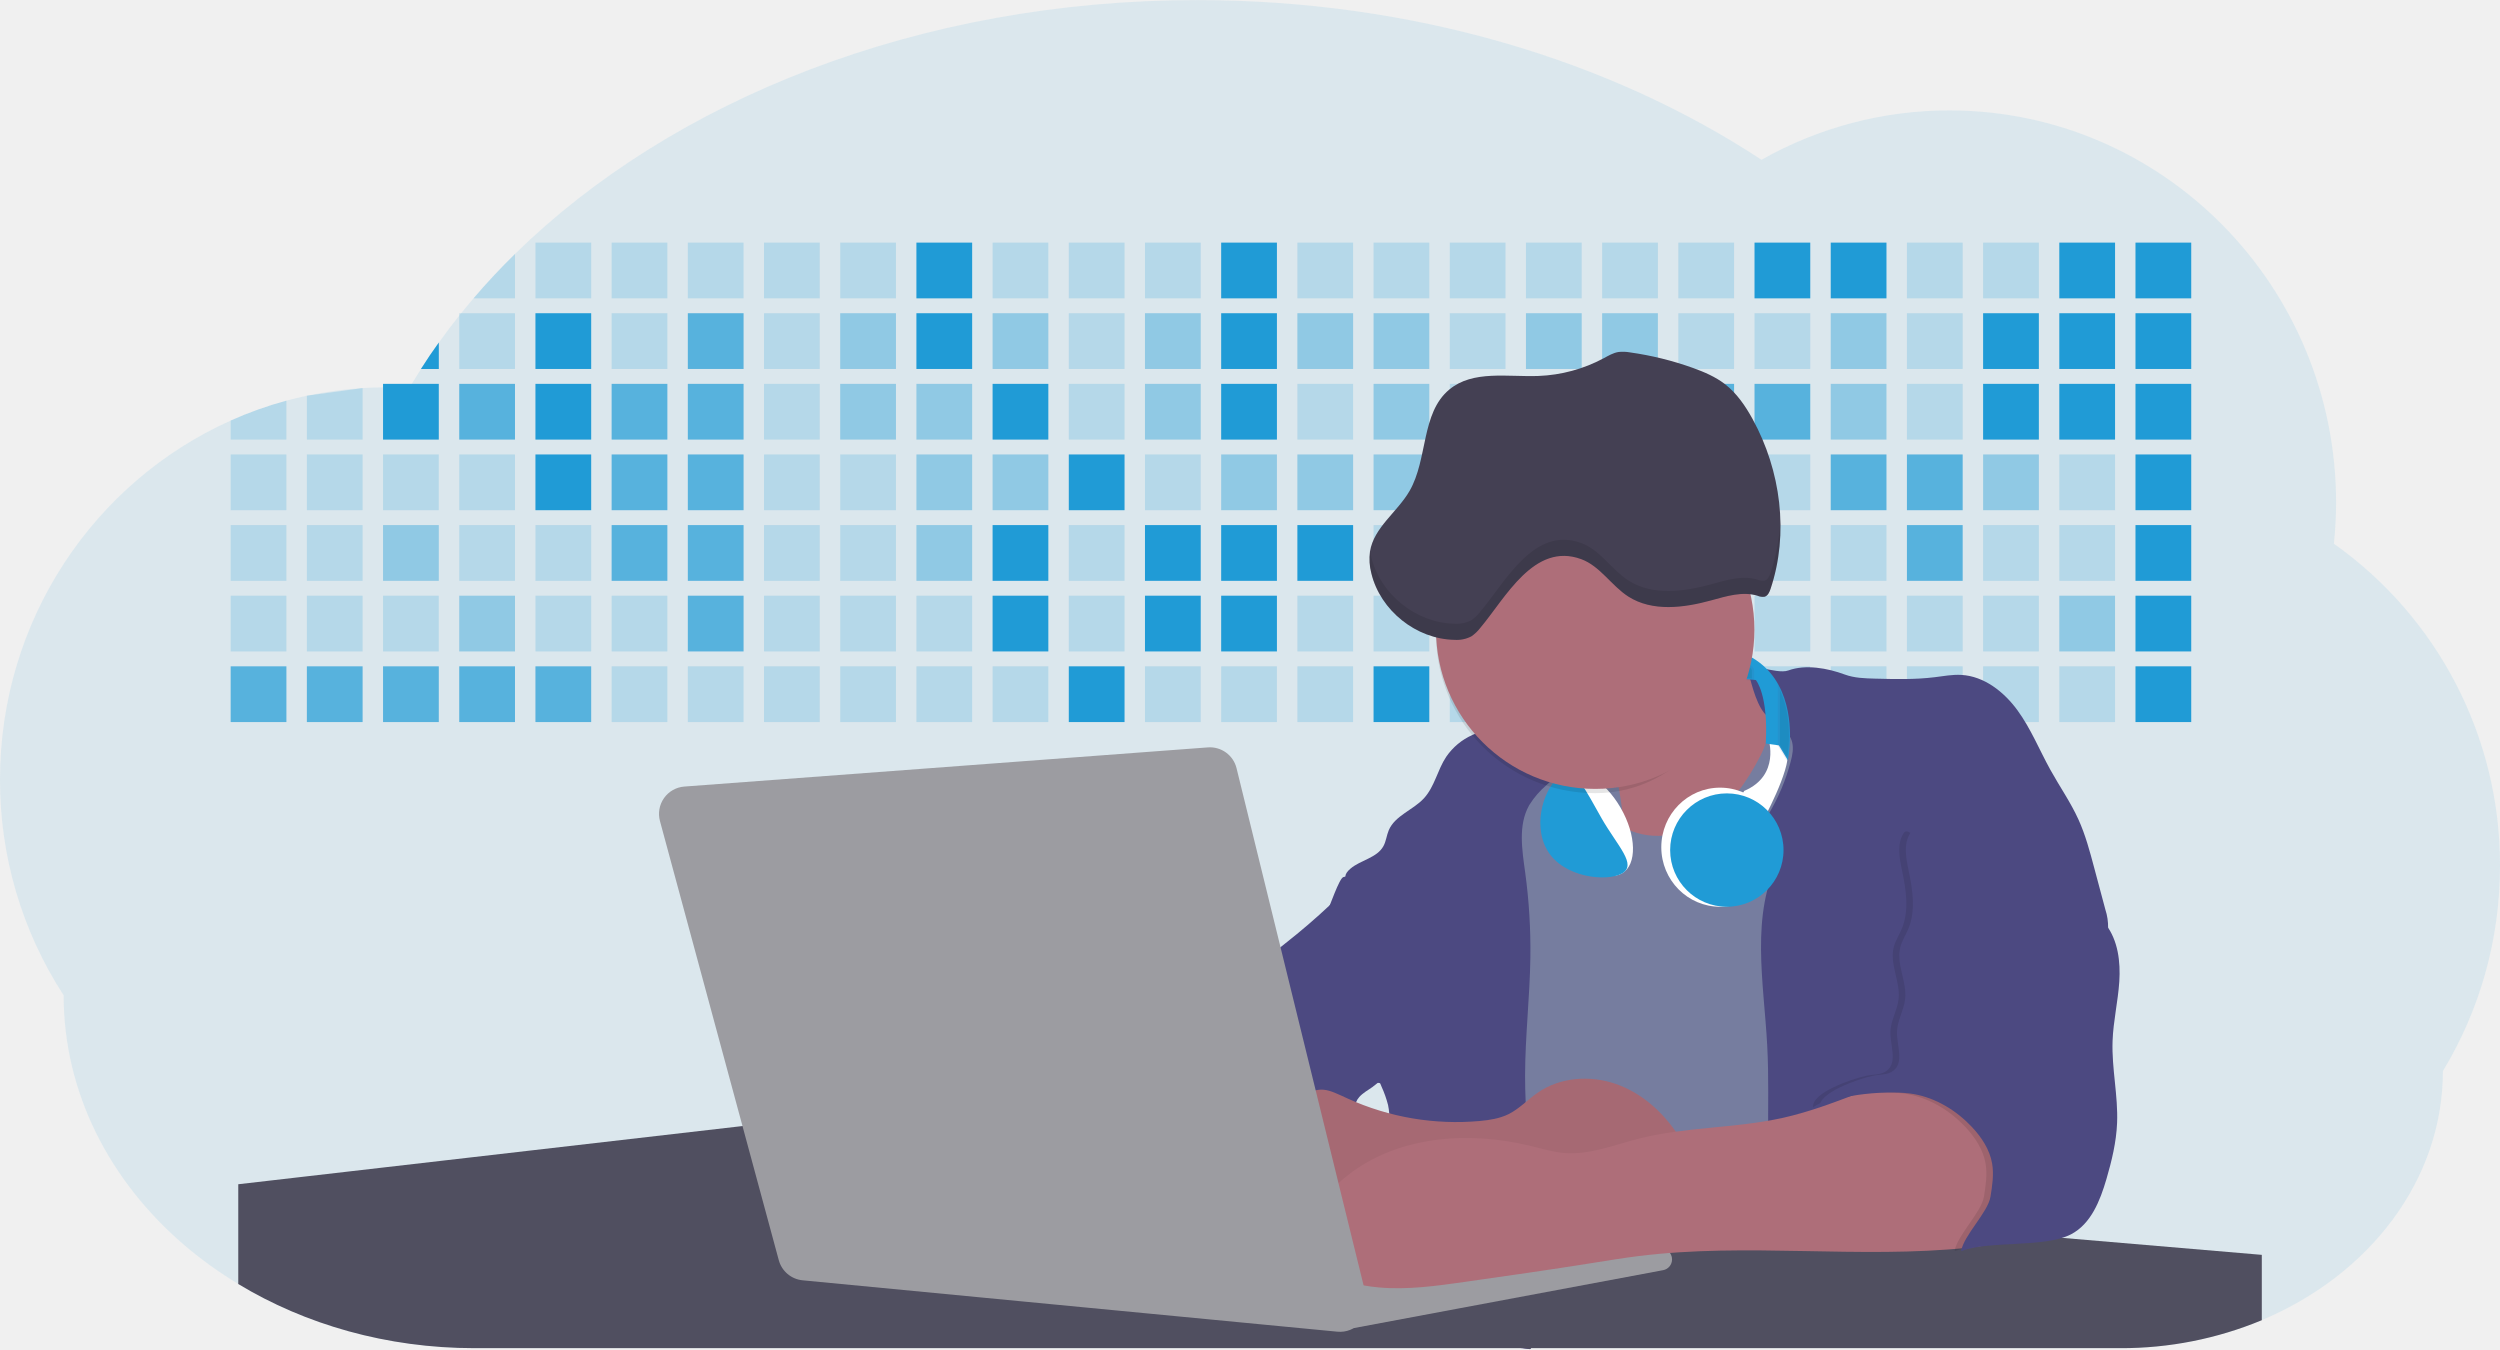
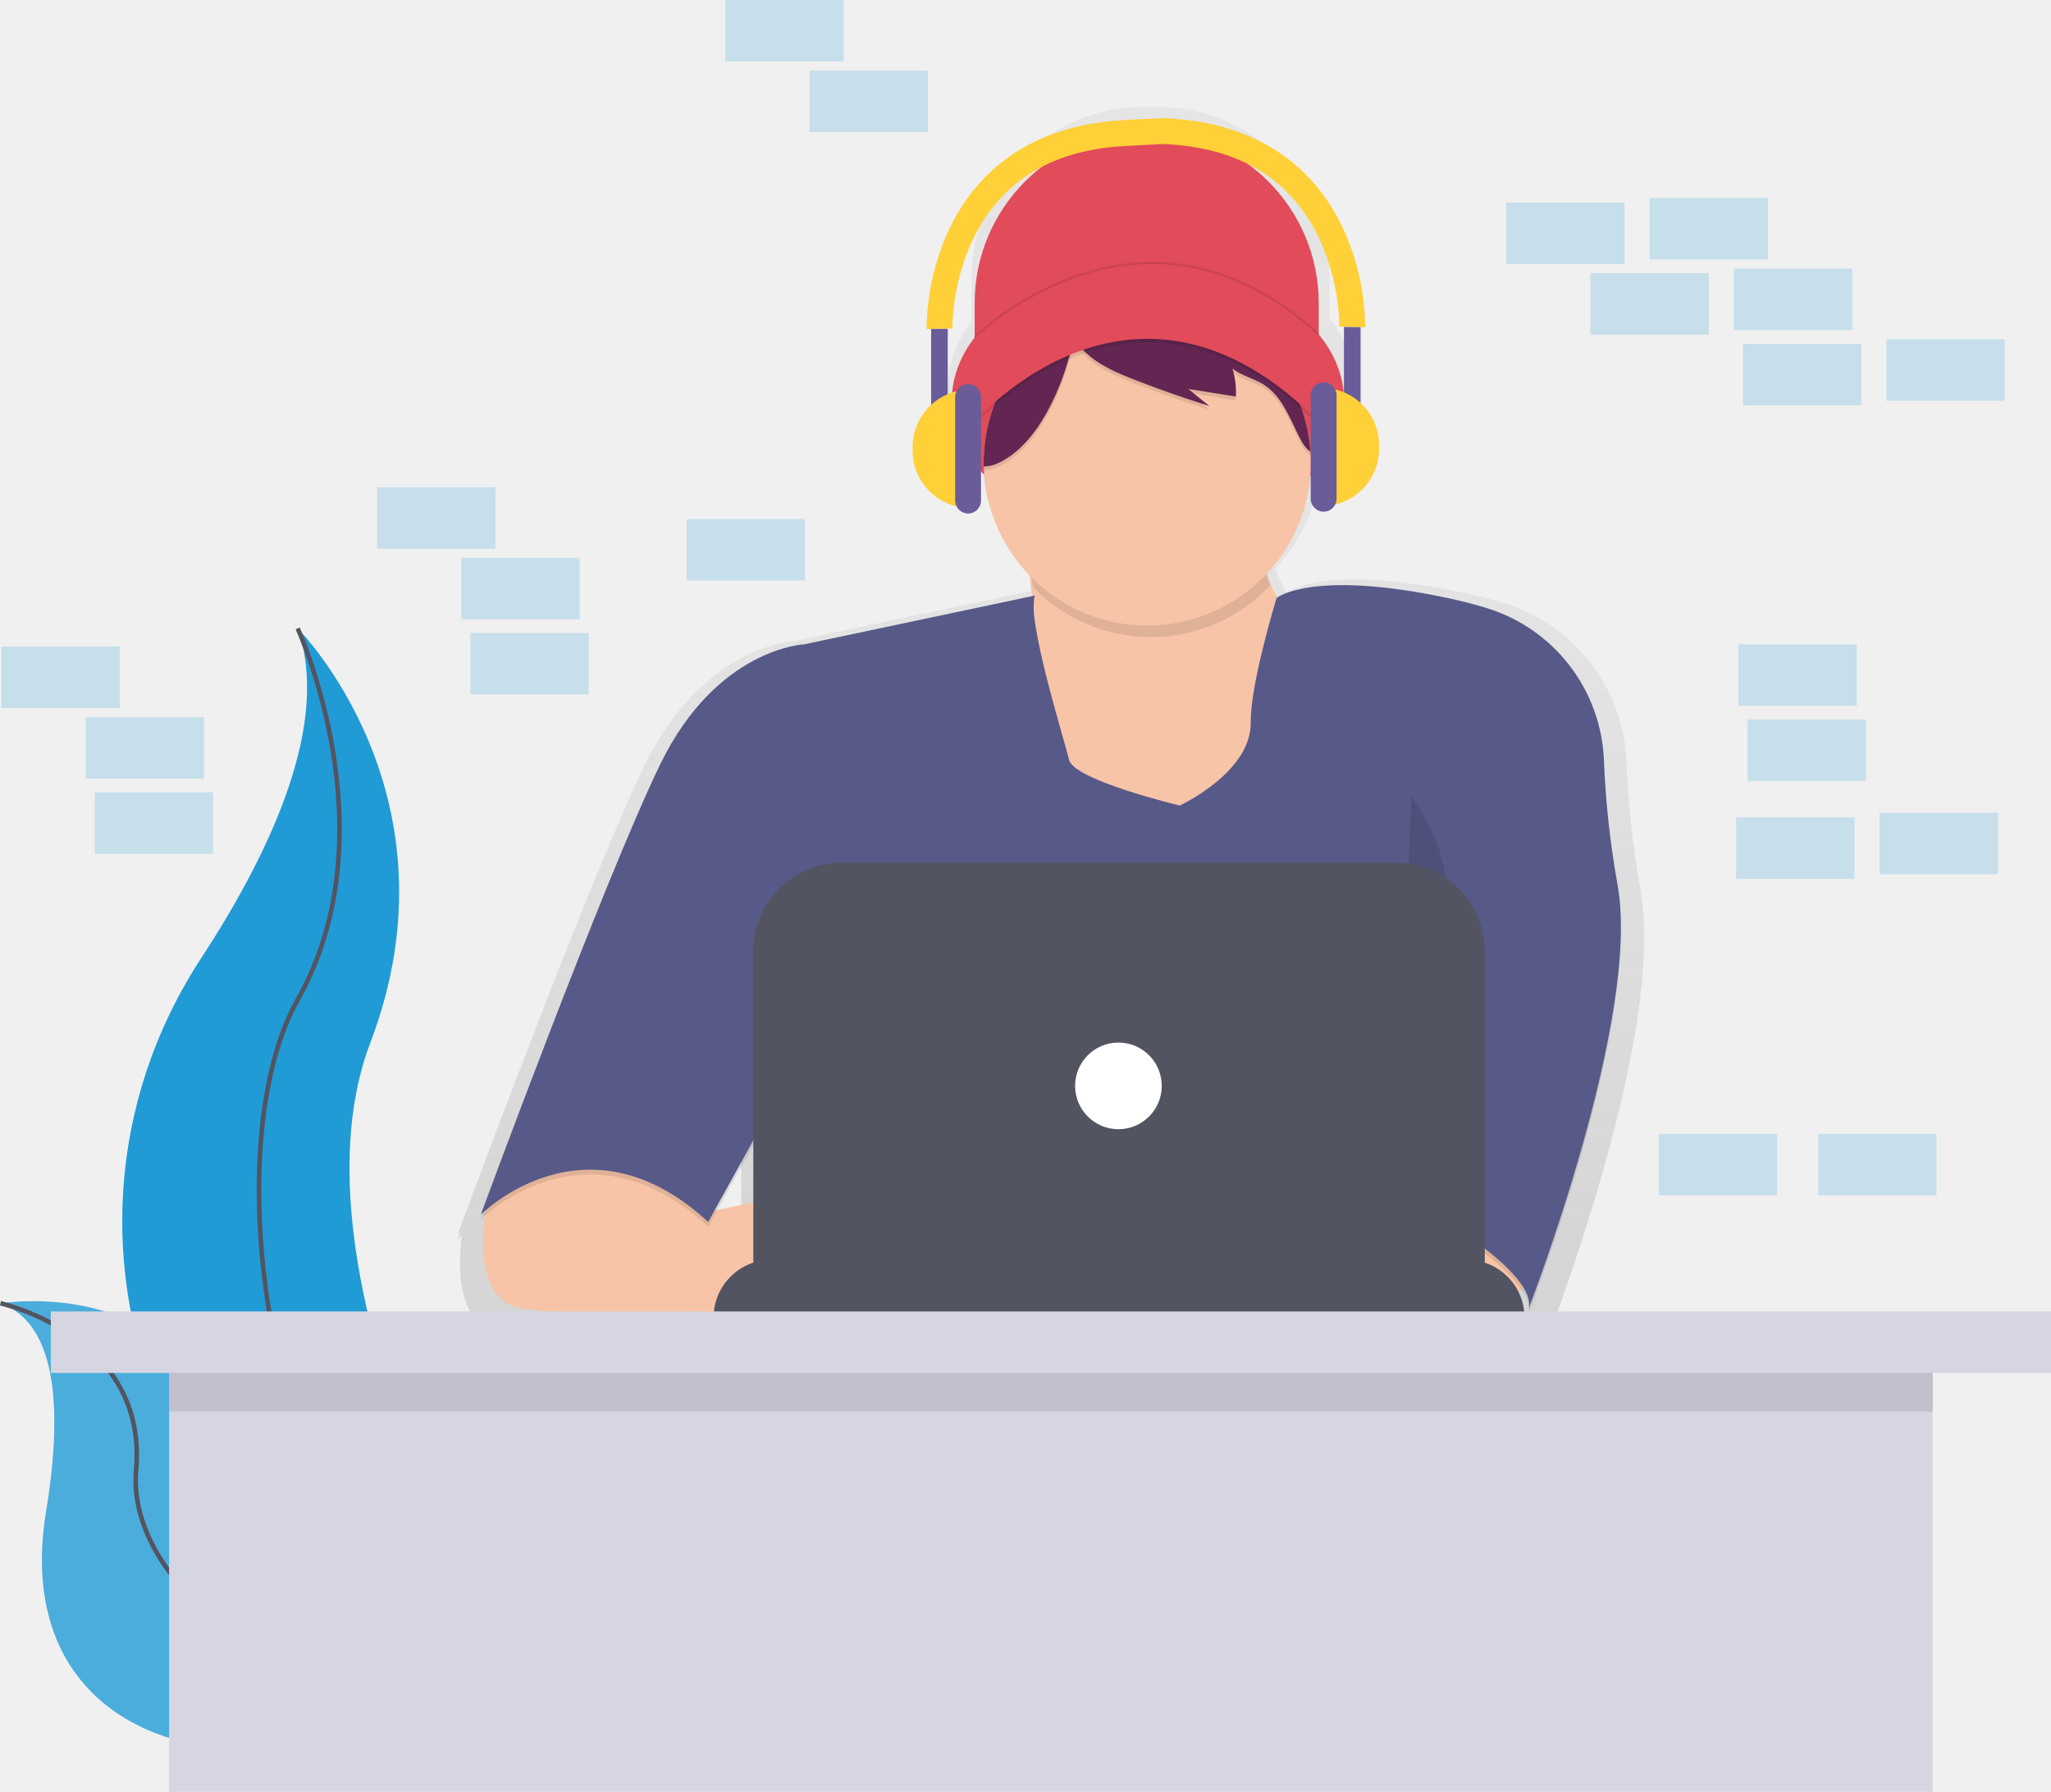
- <svg xmlns="http://www.w3.org/2000/svg" id="aa7bae02-e79e-4d6b-a496-aba15f39787c" data-name="Layer 1" width="1144" height="617.32" viewBox="0 0 1144 617.32">
-   <path d="M1172,537.57a181.92,181.92,0,0,1-6.85,49.6,180.06,180.06,0,0,1-19.27,44.28c0,50.1-33.82,93.4-82.91,114a167.3,167.3,0,0,1-64.73,12.8H245.17c-40.25,0-77.55-10.86-108.14-29.36A185.76,185.76,0,0,1,112.2,711c-34-29.22-55.08-69.6-55.08-114.2A180.5,180.5,0,0,1,28,498.08c0-73.36,43.39-136.44,105.55-164.29a174.52,174.52,0,0,1,25.51-9.12q4.63-1.26,9.36-2.26a175.39,175.39,0,0,1,25.51-3.5q4.65-.29,9.35-.33H205c3.46,0,6.89.12,10.3.32l1.12-1.9q2.06-3.44,4.22-6.81,3.9-6.14,8.18-12.1,4.48-6.29,9.35-12.38l.83-1q2.76-3.44,5.64-6.8,9-10.49,19-20.35c72.11-70.68,185.08-116.18,312.08-116.18,98.82,0,189.15,27.55,258.34,73.07A174.18,174.18,0,0,1,920,191.86c97.74,0,177,80.37,177,179.51a184.9,184.9,0,0,1-1,18.78A180,180,0,0,1,1172,537.57Z" transform="translate(-28 -141.34)" fill="#209bd6" opacity="0.1" />
-   <path d="M263.66,257.52v20.35h-19Q253.59,267.39,263.66,257.52Z" transform="translate(-28 -141.34)" fill="#209bd6" opacity="0.2" />
-   <rect x="245.02" y="111.02" width="25.51" height="25.51" fill="#209bd6" opacity="0.2" />
-   <rect x="279.88" y="111.02" width="25.51" height="25.51" fill="#209bd6" opacity="0.2" />
-   <rect x="314.75" y="111.02" width="25.51" height="25.51" fill="#209bd6" opacity="0.2" />
-   <rect x="349.61" y="111.02" width="25.51" height="25.51" fill="#209bd6" opacity="0.2" />
-   <rect x="384.48" y="111.02" width="25.51" height="25.51" fill="#209bd6" opacity="0.2" />
-   <rect x="419.35" y="111.02" width="25.51" height="25.51" fill="#209bd6" />
-   <rect x="454.21" y="111.02" width="25.51" height="25.51" fill="#209bd6" opacity="0.2" />
-   <rect x="489.08" y="111.02" width="25.51" height="25.51" fill="#209bd6" opacity="0.2" />
-   <rect x="523.94" y="111.02" width="25.51" height="25.51" fill="#209bd6" opacity="0.2" />
-   <rect x="558.81" y="111.02" width="25.51" height="25.51" fill="#209bd6" />
-   <rect x="593.68" y="111.02" width="25.51" height="25.51" fill="#209bd6" opacity="0.2" />
-   <rect x="628.54" y="111.02" width="25.51" height="25.51" fill="#209bd6" opacity="0.2" />
-   <rect x="663.41" y="111.02" width="25.51" height="25.51" fill="#209bd6" opacity="0.2" />
-   <rect x="698.28" y="111.02" width="25.51" height="25.51" fill="#209bd6" opacity="0.2" />
-   <rect x="733.14" y="111.02" width="25.51" height="25.51" fill="#209bd6" opacity="0.2" />
-   <rect x="768.01" y="111.02" width="25.51" height="25.51" fill="#209bd6" opacity="0.2" />
-   <rect x="802.87" y="111.02" width="25.51" height="25.51" fill="#209bd6" />
-   <rect x="837.74" y="111.02" width="25.51" height="25.51" fill="#209bd6" />
-   <rect x="872.61" y="111.02" width="25.51" height="25.51" fill="#209bd6" opacity="0.2" />
-   <rect x="907.47" y="111.02" width="25.51" height="25.51" fill="#209bd6" opacity="0.2" />
-   <rect x="942.34" y="111.02" width="25.51" height="25.51" fill="#209bd6" />
-   <rect x="977.2" y="111.02" width="25.51" height="25.51" fill="#209bd6" />
-   <path d="M228.8,298.08v12.1h-8.18Q224.52,304,228.8,298.08Z" transform="translate(-28 -141.34)" fill="#209bd6" />
-   <rect x="210.15" y="143.33" width="25.51" height="25.51" fill="#209bd6" opacity="0.2" />
-   <rect x="245.02" y="143.33" width="25.51" height="25.51" fill="#209bd6" />
-   <rect x="279.88" y="143.33" width="25.51" height="25.51" fill="#209bd6" opacity="0.2" />
-   <rect x="314.75" y="143.33" width="25.51" height="25.51" fill="#209bd6" opacity="0.7" />
-   <rect x="349.61" y="143.33" width="25.51" height="25.51" fill="#209bd6" opacity="0.2" />
-   <rect x="384.48" y="143.33" width="25.51" height="25.51" fill="#209bd6" opacity="0.4" />
-   <rect x="419.35" y="143.33" width="25.51" height="25.51" fill="#209bd6" />
-   <rect x="454.21" y="143.33" width="25.51" height="25.51" fill="#209bd6" opacity="0.4" />
-   <rect x="489.08" y="143.33" width="25.51" height="25.51" fill="#209bd6" opacity="0.2" />
-   <rect x="523.94" y="143.33" width="25.51" height="25.51" fill="#209bd6" opacity="0.4" />
-   <rect x="558.81" y="143.33" width="25.51" height="25.51" fill="#209bd6" />
-   <rect x="593.68" y="143.33" width="25.51" height="25.51" fill="#209bd6" opacity="0.4" />
-   <rect x="628.54" y="143.33" width="25.51" height="25.51" fill="#209bd6" opacity="0.4" />
-   <rect x="663.41" y="143.33" width="25.51" height="25.51" fill="#209bd6" opacity="0.2" />
-   <rect x="698.28" y="143.33" width="25.51" height="25.51" fill="#209bd6" opacity="0.4" />
-   <rect x="733.14" y="143.33" width="25.51" height="25.51" fill="#209bd6" opacity="0.4" />
-   <rect x="768.01" y="143.33" width="25.51" height="25.51" fill="#209bd6" opacity="0.2" />
-   <rect x="802.87" y="143.33" width="25.51" height="25.51" fill="#209bd6" opacity="0.2" />
-   <rect x="837.74" y="143.33" width="25.51" height="25.51" fill="#209bd6" opacity="0.4" />
-   <rect x="872.61" y="143.33" width="25.51" height="25.51" fill="#209bd6" opacity="0.2" />
-   <rect x="907.47" y="143.33" width="25.51" height="25.51" fill="#209bd6" />
-   <rect x="942.34" y="143.33" width="25.51" height="25.51" fill="#209bd6" />
-   <rect x="977.2" y="143.33" width="25.51" height="25.51" fill="#209bd6" />
-   <path d="M159.06,324.67V342.5H133.55v-8.71A174.52,174.52,0,0,1,159.06,324.67Z" transform="translate(-28 -141.34)" fill="#209bd6" opacity="0.2" />
-   <polygon points="165.93 177.57 165.93 201.16 140.42 201.16 140.42 181.07 165.93 177.57" fill="#209bd6" opacity="0.2" />
-   <rect x="175.28" y="175.65" width="25.51" height="25.51" fill="#209bd6" />
-   <rect x="210.15" y="175.65" width="25.51" height="25.51" fill="#209bd6" opacity="0.7" />
-   <rect x="245.02" y="175.65" width="25.51" height="25.51" fill="#209bd6" />
-   <rect x="279.88" y="175.65" width="25.51" height="25.51" fill="#209bd6" opacity="0.7" />
-   <rect x="314.75" y="175.65" width="25.51" height="25.51" fill="#209bd6" opacity="0.7" />
-   <rect x="349.61" y="175.65" width="25.51" height="25.51" fill="#209bd6" opacity="0.2" />
-   <rect x="384.48" y="175.65" width="25.51" height="25.51" fill="#209bd6" opacity="0.4" />
-   <rect x="419.35" y="175.65" width="25.51" height="25.51" fill="#209bd6" opacity="0.4" />
-   <rect x="454.21" y="175.65" width="25.51" height="25.51" fill="#209bd6" />
-   <rect x="489.08" y="175.65" width="25.51" height="25.51" fill="#209bd6" opacity="0.2" />
-   <rect x="523.94" y="175.65" width="25.51" height="25.51" fill="#209bd6" opacity="0.4" />
-   <rect x="558.81" y="175.65" width="25.51" height="25.51" fill="#209bd6" />
-   <rect x="593.68" y="175.65" width="25.51" height="25.51" fill="#209bd6" opacity="0.2" />
-   <rect x="628.54" y="175.65" width="25.51" height="25.51" fill="#209bd6" opacity="0.4" />
-   <rect x="663.41" y="175.65" width="25.51" height="25.51" fill="#209bd6" opacity="0.2" />
-   <rect x="698.28" y="175.65" width="25.51" height="25.51" fill="#209bd6" />
-   <rect x="733.14" y="175.65" width="25.51" height="25.51" fill="#209bd6" opacity="0.2" />
-   <rect x="768.01" y="175.65" width="25.51" height="25.51" fill="#209bd6" opacity="0.7" />
-   <rect x="802.87" y="175.65" width="25.51" height="25.51" fill="#209bd6" opacity="0.7" />
-   <rect x="837.74" y="175.65" width="25.51" height="25.51" fill="#209bd6" opacity="0.4" />
-   <rect x="872.61" y="175.65" width="25.51" height="25.51" fill="#209bd6" opacity="0.2" />
-   <rect x="907.47" y="175.65" width="25.51" height="25.51" fill="#209bd6" />
-   <rect x="942.34" y="175.65" width="25.51" height="25.51" fill="#209bd6" />
-   <rect x="977.2" y="175.65" width="25.51" height="25.51" fill="#209bd6" />
-   <rect x="105.55" y="207.96" width="25.51" height="25.51" fill="#209bd6" opacity="0.2" />
-   <rect x="140.42" y="207.96" width="25.51" height="25.51" fill="#209bd6" opacity="0.2" />
-   <rect x="175.28" y="207.96" width="25.51" height="25.51" fill="#209bd6" opacity="0.2" />
-   <rect x="210.15" y="207.96" width="25.51" height="25.51" fill="#209bd6" opacity="0.2" />
-   <rect x="245.02" y="207.96" width="25.51" height="25.51" fill="#209bd6" />
-   <rect x="279.88" y="207.96" width="25.51" height="25.51" fill="#209bd6" opacity="0.7" />
-   <rect x="314.75" y="207.96" width="25.51" height="25.51" fill="#209bd6" opacity="0.7" />
-   <rect x="349.61" y="207.96" width="25.51" height="25.51" fill="#209bd6" opacity="0.2" />
-   <rect x="384.48" y="207.96" width="25.51" height="25.51" fill="#209bd6" opacity="0.2" />
-   <rect x="419.35" y="207.96" width="25.51" height="25.51" fill="#209bd6" opacity="0.4" />
-   <rect x="454.21" y="207.96" width="25.51" height="25.51" fill="#209bd6" opacity="0.4" />
-   <rect x="489.08" y="207.96" width="25.51" height="25.51" fill="#209bd6" />
-   <rect x="523.94" y="207.96" width="25.51" height="25.51" fill="#209bd6" opacity="0.2" />
-   <rect x="558.81" y="207.96" width="25.51" height="25.51" fill="#209bd6" opacity="0.4" />
-   <rect x="593.68" y="207.96" width="25.51" height="25.51" fill="#209bd6" opacity="0.4" />
-   <rect x="628.54" y="207.96" width="25.51" height="25.51" fill="#209bd6" opacity="0.4" />
-   <rect x="663.41" y="207.96" width="25.51" height="25.51" fill="#209bd6" opacity="0.4" />
-   <rect x="698.28" y="207.96" width="25.51" height="25.51" fill="#209bd6" opacity="0.2" />
-   <rect x="733.14" y="207.96" width="25.51" height="25.51" fill="#209bd6" opacity="0.2" />
-   <rect x="768.01" y="207.96" width="25.51" height="25.51" fill="#209bd6" opacity="0.2" />
-   <rect x="802.87" y="207.96" width="25.51" height="25.51" fill="#209bd6" opacity="0.2" />
-   <rect x="837.74" y="207.96" width="25.51" height="25.51" fill="#209bd6" opacity="0.7" />
-   <rect x="872.61" y="207.96" width="25.51" height="25.51" fill="#209bd6" opacity="0.7" />
-   <rect x="907.47" y="207.96" width="25.51" height="25.51" fill="#209bd6" opacity="0.4" />
-   <rect x="942.34" y="207.96" width="25.51" height="25.51" fill="#209bd6" opacity="0.2" />
-   <rect x="977.2" y="207.96" width="25.51" height="25.51" fill="#209bd6" />
-   <rect x="105.55" y="240.28" width="25.51" height="25.51" fill="#209bd6" opacity="0.2" />
-   <rect x="140.42" y="240.28" width="25.51" height="25.51" fill="#209bd6" opacity="0.2" />
-   <rect x="175.28" y="240.28" width="25.51" height="25.51" fill="#209bd6" opacity="0.4" />
-   <rect x="210.15" y="240.28" width="25.51" height="25.51" fill="#209bd6" opacity="0.2" />
-   <rect x="245.02" y="240.28" width="25.51" height="25.51" fill="#209bd6" opacity="0.2" />
-   <rect x="279.88" y="240.28" width="25.51" height="25.51" fill="#209bd6" opacity="0.7" />
-   <rect x="314.75" y="240.28" width="25.51" height="25.51" fill="#209bd6" opacity="0.7" />
-   <rect x="349.61" y="240.28" width="25.51" height="25.51" fill="#209bd6" opacity="0.2" />
-   <rect x="384.48" y="240.28" width="25.51" height="25.51" fill="#209bd6" opacity="0.2" />
-   <rect x="419.35" y="240.28" width="25.51" height="25.51" fill="#209bd6" opacity="0.4" />
-   <rect x="454.21" y="240.28" width="25.51" height="25.51" fill="#209bd6" />
-   <rect x="489.08" y="240.28" width="25.51" height="25.51" fill="#209bd6" opacity="0.2" />
-   <rect x="523.94" y="240.28" width="25.51" height="25.51" fill="#209bd6" />
-   <rect x="558.81" y="240.28" width="25.51" height="25.51" fill="#209bd6" />
-   <rect x="593.68" y="240.28" width="25.51" height="25.51" fill="#209bd6" />
-   <rect x="628.54" y="240.28" width="25.51" height="25.51" fill="#209bd6" opacity="0.2" />
-   <rect x="663.41" y="240.28" width="25.51" height="25.51" fill="#209bd6" />
-   <rect x="698.28" y="240.28" width="25.51" height="25.51" fill="#209bd6" opacity="0.2" />
-   <rect x="733.14" y="240.28" width="25.51" height="25.51" fill="#209bd6" opacity="0.2" />
-   <rect x="768.01" y="240.28" width="25.51" height="25.51" fill="#209bd6" opacity="0.2" />
-   <rect x="802.87" y="240.28" width="25.51" height="25.51" fill="#209bd6" opacity="0.2" />
-   <rect x="837.74" y="240.28" width="25.51" height="25.51" fill="#209bd6" opacity="0.2" />
-   <rect x="872.61" y="240.28" width="25.51" height="25.51" fill="#209bd6" opacity="0.7" />
-   <rect x="907.47" y="240.28" width="25.51" height="25.51" fill="#209bd6" opacity="0.2" />
-   <rect x="942.34" y="240.28" width="25.51" height="25.51" fill="#209bd6" opacity="0.2" />
-   <rect x="977.2" y="240.28" width="25.51" height="25.51" fill="#209bd6" />
-   <rect x="105.55" y="272.59" width="25.51" height="25.51" fill="#209bd6" opacity="0.2" />
-   <rect x="140.42" y="272.59" width="25.51" height="25.51" fill="#209bd6" opacity="0.2" />
-   <rect x="175.28" y="272.59" width="25.51" height="25.51" fill="#209bd6" opacity="0.2" />
-   <rect x="210.15" y="272.59" width="25.51" height="25.51" fill="#209bd6" opacity="0.4" />
-   <rect x="245.02" y="272.59" width="25.51" height="25.51" fill="#209bd6" opacity="0.2" />
-   <rect x="279.88" y="272.59" width="25.51" height="25.51" fill="#209bd6" opacity="0.2" />
-   <rect x="314.75" y="272.59" width="25.51" height="25.51" fill="#209bd6" opacity="0.7" />
-   <rect x="349.61" y="272.59" width="25.51" height="25.51" fill="#209bd6" opacity="0.2" />
-   <rect x="384.48" y="272.59" width="25.51" height="25.51" fill="#209bd6" opacity="0.2" />
-   <rect x="419.35" y="272.59" width="25.51" height="25.51" fill="#209bd6" opacity="0.2" />
-   <rect x="454.21" y="272.59" width="25.51" height="25.51" fill="#209bd6" />
-   <rect x="489.08" y="272.59" width="25.51" height="25.51" fill="#209bd6" opacity="0.2" />
-   <rect x="523.94" y="272.59" width="25.51" height="25.51" fill="#209bd6" />
-   <rect x="558.81" y="272.59" width="25.51" height="25.51" fill="#209bd6" />
-   <rect x="593.68" y="272.59" width="25.51" height="25.51" fill="#209bd6" opacity="0.2" />
-   <rect x="628.54" y="272.59" width="25.51" height="25.51" fill="#209bd6" opacity="0.2" />
-   <rect x="663.41" y="272.59" width="25.51" height="25.51" fill="#209bd6" opacity="0.2" />
-   <rect x="698.28" y="272.59" width="25.51" height="25.51" fill="#209bd6" opacity="0.2" />
-   <rect x="733.14" y="272.59" width="25.51" height="25.51" fill="#209bd6" opacity="0.2" />
-   <rect x="768.01" y="272.59" width="25.51" height="25.51" fill="#209bd6" opacity="0.2" />
-   <rect x="802.87" y="272.59" width="25.51" height="25.51" fill="#209bd6" opacity="0.2" />
-   <rect x="837.74" y="272.59" width="25.51" height="25.51" fill="#209bd6" opacity="0.2" />
-   <rect x="872.61" y="272.59" width="25.51" height="25.51" fill="#209bd6" opacity="0.2" />
-   <rect x="907.47" y="272.59" width="25.51" height="25.51" fill="#209bd6" opacity="0.2" />
-   <rect x="942.34" y="272.59" width="25.51" height="25.51" fill="#209bd6" opacity="0.4" />
-   <rect x="977.2" y="272.59" width="25.51" height="25.51" fill="#209bd6" />
-   <rect x="105.55" y="304.91" width="25.51" height="25.51" fill="#209bd6" opacity="0.7" />
-   <rect x="140.42" y="304.91" width="25.51" height="25.51" fill="#209bd6" opacity="0.7" />
-   <rect x="175.28" y="304.91" width="25.51" height="25.51" fill="#209bd6" opacity="0.7" />
-   <rect x="210.15" y="304.91" width="25.51" height="25.51" fill="#209bd6" opacity="0.7" />
-   <rect x="245.02" y="304.91" width="25.51" height="25.51" fill="#209bd6" opacity="0.7" />
-   <rect x="279.88" y="304.91" width="25.51" height="25.51" fill="#209bd6" opacity="0.2" />
-   <rect x="314.75" y="304.91" width="25.51" height="25.51" fill="#209bd6" opacity="0.2" />
-   <rect x="349.61" y="304.91" width="25.51" height="25.51" fill="#209bd6" opacity="0.2" />
-   <rect x="384.48" y="304.91" width="25.51" height="25.51" fill="#209bd6" opacity="0.2" />
-   <rect x="419.35" y="304.91" width="25.51" height="25.51" fill="#209bd6" opacity="0.2" />
-   <rect x="454.21" y="304.91" width="25.51" height="25.51" fill="#209bd6" opacity="0.2" />
-   <rect x="489.08" y="304.91" width="25.51" height="25.51" fill="#209bd6" />
-   <rect x="523.94" y="304.91" width="25.51" height="25.51" fill="#209bd6" opacity="0.2" />
-   <rect x="558.81" y="304.91" width="25.51" height="25.51" fill="#209bd6" opacity="0.2" />
-   <rect x="593.68" y="304.91" width="25.51" height="25.51" fill="#209bd6" opacity="0.2" />
-   <rect x="628.54" y="304.91" width="25.51" height="25.51" fill="#209bd6" />
-   <rect x="663.41" y="304.91" width="25.51" height="25.51" fill="#209bd6" opacity="0.2" />
-   <rect x="698.28" y="304.91" width="25.51" height="25.51" fill="#209bd6" opacity="0.2" />
-   <rect x="733.14" y="304.91" width="25.51" height="25.51" fill="#209bd6" opacity="0.2" />
-   <rect x="768.01" y="304.91" width="25.51" height="25.51" fill="#209bd6" opacity="0.2" />
-   <rect x="802.87" y="304.91" width="25.51" height="25.51" fill="#209bd6" opacity="0.2" />
-   <rect x="837.74" y="304.91" width="25.51" height="25.51" fill="#209bd6" opacity="0.2" />
-   <rect x="872.61" y="304.91" width="25.51" height="25.51" fill="#209bd6" opacity="0.2" />
-   <rect x="907.47" y="304.91" width="25.51" height="25.51" fill="#209bd6" opacity="0.2" />
-   <rect x="942.34" y="304.91" width="25.51" height="25.51" fill="#209bd6" opacity="0.2" />
-   <rect x="977.2" y="304.91" width="25.51" height="25.51" fill="#209bd6" />
-   <circle cx="734.52" cy="363.89" r="34.87" fill="#767d9f" />
-   <path d="M760.71,460.87q5.22,22.78,8.86,45.9c.73,4.58,1.38,9.41-.28,13.74-1.39,3.61-4.22,6.43-6.44,9.59s-3.9,7.21-2.55,10.83,5.29,5.6,9.05,6.62c10.76,2.9,22.23.79,32.94-2.35a53.29,53.29,0,0,0,13.81-5.72c4.54-2.88,8.26-6.88,11.68-11,15.61-18.93,25.83-41.65,35.45-64.23a39.12,39.12,0,0,1-33.11-13.34c-3.94-4.63-6.83-11.08-4.61-16.74-6.51,3.57-14.24,3.81-21.25,6.25a75.49,75.49,0,0,0-12.5,6.15q-7.18,4.15-14.28,8.46C772.07,458.29,767,461.19,760.71,460.87Z" transform="translate(-28 -141.34)" fill="#ae6e79" />
-   <path d="M833.64,487.05c-6.11,11.89-14.06,23.32-25.41,30.4s-26.63,9-38,2c-5.6-3.42-9.84-8.62-14.73-13s-11-8.13-17.57-7.56c-7.24.63-12.91,6.28-17.76,11.69-7.36,8.22-14.47,16.79-19.68,26.52-10,18.7-12.37,40.56-11.93,61.76s3.51,42.29,3.58,63.49c.1,26.08-4.32,51.95-8.79,77.64,41.1-5.06,82.25,6,123.44,10.19,26.36,2.71,52.92,2.65,79.42,2.58,4.66,0,9.62-.12,13.5-2.7a18.2,18.2,0,0,0,5.59-6.64c3.66-6.75,5.13-14.45,6.15-22.06,2.59-19.22,2.67-38.68,2.74-58.08.18-47,.35-94.17-5.62-140.8-1.47-11.47-3.35-23-7.75-33.73s-11.58-20.6-21.62-26.35c-6.45-3.7-21.4-10.14-29-6.41C841.67,460.15,837.73,479.09,833.64,487.05Z" transform="translate(-28 -141.34)" fill="#767d9f" />
-   <path d="M836.68,619.77c-1.55-29-7.86-59.95,5.57-85.69,3.3-6.32-8.54-14.21-4.88-20.33a92.08,92.08,0,0,0,10.06-23.93c.76-2.89,1.37-5.95.65-8.85-1.33-5.29-6.56-8.44-11-11.66-4.9-3.56-7.42-14.41-9-20.28s12.57,1.2,18.26-.89c7.9-2.89,17.94-1.07,25.82,1.86,4.4,1.62,9.18,1.76,13.87,1.88,9.11.24,18.25.47,27.29-.65,4.06-.51,8.13-1.28,12.21-1.05,10.41.59,19.46,7.71,25.62,16.13s10.08,18.23,15.13,27.35c4.21,7.6,9.23,14.78,12.82,22.69,3.18,7,5.19,14.52,7.18,22l5.13,19.19a25.58,25.58,0,0,1,1.26,8.51c-.26,3.07-1.62,5.93-3,8.66A164.12,164.12,0,0,1,971,603.2c-10.79,13.23-23.89,25.16-30.3,41-2.5,6.17-3.89,12.73-5.16,19.27a707.94,707.94,0,0,0-10.9,79.15,174.2,174.2,0,0,0-36.52-12.21,177.61,177.61,0,0,0-19-3c-5.59-.58-12.8.52-18.12-1-8.9-2.53-9.88-17.58-11.23-25.46-2.16-12.55-2.59-25.32-2.67-38C837,648.53,837.45,634.14,836.68,619.77Z" transform="translate(-28 -141.34)" fill="#4c4981" />
-   <path d="M641.23,565.54c4.21,24,8.85,48.07,18,70.62-.23.22-.46.42-.69.62-.81.69-1.65,1.34-2.53,2-2.05,1.44-4.3,2.66-6,4.54a8,8,0,0,0-1.5,2.45,5.48,5.48,0,0,0,0,4.47c-4.77,2.11-10.31,1.46-15.66,1.26-4.61-.17-9.08,0-12.78,2.53-5.14,3.54-6.69,10.34-7.52,16.52q-.46,3.38-.79,6.77-.32,3.15-.52,6.32a188.61,188.61,0,0,0-.19,21q.08,1.92.21,3.84c-16.34-.39-31.23-8.91-45.32-17.19-3.22-1.89-6.54-3.88-8.63-7A15.8,15.8,0,0,1,555,674c0-.51.09-1,.16-1.52a41.58,41.58,0,0,1,2.29-8.68,107.2,107.2,0,0,1,19.19-32.65c3.58-4.18,7.61-8.27,9.28-13.52.73-2.29,1-4.72,1.74-7,3.32-9.88,15.3-14.55,19.4-24.14,1-2.29,1.46-4.8,2.7-7a17.63,17.63,0,0,1,4.25-4.75c.73-.61,1.49-1.2,2.24-1.79q10.54-8.26,20.31-17.45,1.82-1.71,3.6-3.46A59.48,59.48,0,0,0,641.23,565.54Z" transform="translate(-28 -141.34)" fill="#4c4981" />
-   <path d="M742,494.56c-1.44,1.52-3,2.95-4.53,4.37l-.41.37-1.62,1.5a39,39,0,0,0-7.55,8.79l-.17.28c-5.1,9.13-3.21,20.37-1.79,30.74a261.55,261.55,0,0,1,2.37,39c-.26,18-2.38,35.88-2.42,53.86,0,4.08.09,8.15.27,12.23.29,6.63.79,13.25,1.39,19.87.65,7.26,1.43,14.51,2.16,21.76.58,5.61,1.13,11.21,1.59,16.81.23,2.9.45,5.79.63,8.69.21,3.4.38,6.81.48,10.21h0c.07,2.16.11,4.31.11,6.47,0,1.23,0,2.45,0,3.67q0,3.51-.19,7-.2,4.49-.61,9c-.31,3.27-.86,6.84-3.16,9.14-.14.14-.29.27-.44.4l-3.24-.4a332.72,332.72,0,0,0-67.3-1.2c.49-3.38.94-6.75,1.38-10.14.2-1.6.4-3.21.59-4.82q.33-2.76.63-5.52c.23-2,.44-4,.64-6q.78-7.73,1.37-15.47.87-11.29,1.32-22.62.22-5.41.34-10.83.17-6.72.16-13.45,0-6.54-.11-13.1c0-1.44-.06-2.88-.18-4.31a27.35,27.35,0,0,0-.53-3.83,49.87,49.87,0,0,0-3-8.48c-.22-.52-.43-1-.64-1.55-.12-.27-.23-.55-.34-.82,5.76-5.13,9.86-12,13.8-18.76,6.39-10.89,12.93-22.26,14-34.84s-5.18-26.71-17.2-30.55c-3.27-1-6.73-1.28-10.1-1.87-3.18-.56-9.81-1.83-13.49-4.11q-3,3.08-6,6.05a22.15,22.15,0,0,1,2.17-8.71l1.42.07a2.71,2.71,0,0,1-.16-1c0-1.07.74-2.28,2.32-3.62,4.71-4,12.12-4.89,15.09-10.3,1.24-2.25,1.45-4.93,2.45-7.29,2.87-6.73,11.11-9.21,16.07-14.59s6.2-13,10.21-19a28.62,28.62,0,0,1,12-10c.4-.19.81-.38,1.22-.55,8.3-3.55,18.16-4.36,26.76-4.34,3.34,0,12,.1,16.24,1.79a5.32,5.32,0,0,1,1.85,1.13C752.37,480.61,745.34,491,742,494.56Z" transform="translate(-28 -141.34)" fill="#4c4981" />
-   <path d="M642.72,542.69a60.88,60.88,0,0,1,46.74,4.87c7.2,4,13.66,9.58,17.62,16.78,5.95,10.8,5.69,23.82,5.27,36.15-.21,6.17-.48,12.56-3.2,18.1C706,625,700.06,629.4,694,633a42.24,42.24,0,0,1-12.32,5.33c-6.72,1.46-13.7.22-20.47-1-7.36-1.36-15.26-3-20.37-8.48-3-3.18-4.64-7.31-6.26-11.35q-3.49-8.75-7-17.48c-4.05-10.11-5.42-18.52-.07-28.37,2.43-4.49,5.4-8.69,7.8-13.21C636.51,556.14,640.81,543.28,642.72,542.69Z" transform="translate(-28 -141.34)" fill="#4c4981" />
-   <path d="M1063,715.56v29.9a167.3,167.3,0,0,1-64.73,12.8H728.58c-.14.14-.29.27-.44.4l-3.24-.4H245.17c-40.25,0-77.55-10.86-108.14-29.36V683.25l230.72-26.63.18,0L502.29,668l34.77,3,18.06,1.53,37.38,3.17,19.23,1.63,28,2.38,3.94.33,20.18,1.71L691.23,684l38.5,3.26,64.18,5.45,45.15,3.83,74.14,6.29,14.1,1.19,1.52.13,1.32.11,18.62,1.58,20.44,1.74,2.37.2Z" transform="translate(-28 -141.34)" fill="#504f60" />
-   <polygon points="764 573.12 474.86 523.77 463.65 580.46 596.19 596.33 637 601.44 749.26 579.33 764 573.12" fill="#9c9ca1" />
-   <path d="M642.33,739.94l144.86-27.23a5,5,0,0,1,5.94,4.93h0a5,5,0,0,1-4.09,4.93L647.57,749.06Z" transform="translate(-28 -141.34)" fill="#9c9ca1" />
-   <path d="M705.17,654.31c4.51-.42,9.08-1.13,13.14-3.13,5-2.49,8.89-6.78,13.52-9.94,10.18-7,23.8-7.94,35.47-3.92s21.41,12.63,28.23,22.91c4.53,6.85,7.93,15.59,4.73,23.15a30.51,30.51,0,0,1-4.12,6.44l-8.34,10.9a29,29,0,0,1-5.66,6.09c-3.12,2.27-7,3.2-10.82,3.76-10.15,1.48-20.48.64-30.71,1.32-17.57,1.17-34.73,6.83-52.34,6.64-10.12-.11-20.11-2.15-30-4.19l-43.77-9c-7.62-1.56-16.23-3.84-19.82-10.75-1.61-3.11-1.91-6.71-2.1-10.21-.52-9.64,0-20.36,6.68-27.31,6.28-6.52,16.21-8.58,23.71-13.4,9.18-5.91,12.21-4,21.89.44A120,120,0,0,0,705.17,654.31Z" transform="translate(-28 -141.34)" fill="#ae6e79" />
-   <path d="M705.17,654.31c4.51-.42,9.08-1.13,13.14-3.13,5-2.49,8.89-6.78,13.52-9.94,10.18-7,23.8-7.94,35.47-3.92s21.41,12.63,28.23,22.91c4.53,6.85,7.93,15.59,4.73,23.15a30.51,30.51,0,0,1-4.12,6.44l-8.34,10.9a29,29,0,0,1-5.66,6.09c-3.12,2.27-7,3.2-10.82,3.76-10.15,1.48-20.48.64-30.71,1.32-17.57,1.17-34.73,6.83-52.34,6.64-10.12-.11-20.11-2.15-30-4.19l-43.77-9c-7.62-1.56-16.23-3.84-19.82-10.75-1.61-3.11-1.91-6.71-2.1-10.21-.52-9.64,0-20.36,6.68-27.31,6.28-6.52,16.21-8.58,23.71-13.4,9.18-5.91,12.21-4,21.89.44A120,120,0,0,0,705.17,654.31Z" transform="translate(-28 -141.34)" opacity="0.05" />
-   <path d="M880.94,640.6c-12.28,4.75-24.63,9.52-37.49,12.35-21.56,4.75-44.12,4-65.51,9.43-11.3,2.88-22.53,7.52-34.14,6.58-5.19-.42-10.2-2-15.25-3.2-28.37-7-60.62-4.73-83.66,13.27-7.88,6.15-14.33,13.82-20.18,22a14.7,14.7,0,0,0,5.91,21.88A86.62,86.62,0,0,0,659,730.48c13.13,1.16,26.32-.7,39.38-2.56,19.38-2.75,38.77-5.51,58.1-8.6,6.94-1.11,13.88-2.26,20.86-3.14,50.23-6.35,101.37,1.37,151.73-3.93,5.09-.54,10.27-1.24,14.9-3.41,11.72-5.5,17.52-20,15.1-32.74s-11.76-23.33-23-29.83c-9.42-5.47-19.58-7.68-30.07-10C896.26,634,890.32,637,880.94,640.6Z" transform="translate(-28 -141.34)" fill="#ae6e79" />
-   <path d="M988.67,564.44c5.54,7.26,6.72,17,6.12,26.09s-2.76,18.08-3.08,27.21c-.44,12.52,2.58,25,2.07,37.48-.36,8.73-2.43,17.29-4.88,25.67-2.89,9.89-7.07,20.52-16.2,25.27-12.12,6.31-37.54,2.76-50.29,7.7,1.16-7.23,12.28-17.7,13.44-24.93.8-5,1.61-10.14.75-15.15-1.1-6.39-4.85-12.06-9.3-16.78-7.08-7.51-16.32-13.16-26.47-15s-35-.33-43.12,6.08c-1-6.62,17.6-13,24.14-14.43,3.26-.73,7-.32,9.61-2.39,5-3.92,1.37-11.73,1.61-18,.19-5,3.11-9.58,3.7-14.58,1-8-4.22-16.15-2.17-24,.76-2.9,2.45-5.45,3.62-8.21,3.56-8.45,2-18.09.1-27.07-1.18-5.64-2.33-12,.81-16.81,2.91-4.49,11.17,11.5,16.46,10.76,17.47-2.45,33.28-15.4,47.39-4.8,7.19,5.4,8.13,11,11,18.71C976.77,554.6,984,558.36,988.67,564.44Z" transform="translate(-28 -141.34)" opacity="0.1" />
-   <path d="M991.67,564.44c5.54,7.26,6.72,17,6.12,26.09s-2.76,18.08-3.08,27.21c-.44,12.52,2.58,25,2.07,37.48-.36,8.73-2.43,17.29-4.88,25.67-2.89,9.89-7.07,20.52-16.2,25.27-12.12,6.31-37.54,2.76-50.29,7.7,1.16-7.23,12.28-17.7,13.44-24.93.8-5,1.61-10.14.75-15.15-1.1-6.39-4.85-12.06-9.3-16.78-7.08-7.51-16.32-13.16-26.47-15s-35-.33-43.12,6.08c-1-6.62,17.6-13,24.14-14.43,3.26-.73,7-.32,9.61-2.39,5-3.92,1.37-11.73,1.61-18,.19-5,3.11-9.58,3.7-14.58,1-8-4.22-16.15-2.17-24,.76-2.9,2.45-5.45,3.62-8.21,3.56-8.45,2-18.09.1-27.07-1.18-5.64-2.33-12,.81-16.81,2.91-4.49,8.6-6.19,13.89-6.94a68.42,68.42,0,0,1,50,12.9c7.19,5.4,8.13,11,11,18.71C979.77,554.6,987,558.36,991.67,564.44Z" transform="translate(-28 -141.34)" fill="#4c4981" />
-   <path d="M330,517.06,384.37,718a12.55,12.55,0,0,0,10.91,9.21L640,750.72a12.54,12.54,0,0,0,13.38-15.48L593.84,492.86a12.54,12.54,0,0,0-13.12-9.51L341.13,501.27A12.54,12.54,0,0,0,330,517.06Z" transform="translate(-28 -141.34)" fill="#9c9ca1" />
-   <ellipse cx="787.11" cy="387.68" rx="26.9" ry="27.25" fill="#fff" />
-   <path d="M837.2,479.31s5.67,16.86-11.06,23.95L824,507l10.48,10.34S847.4,493.77,846,485.4C846,485.4,844,476.9,837.2,479.31Z" transform="translate(-28 -141.34)" fill="#fff" />
-   <circle cx="790.2" cy="388.99" r="25.94" fill="#209bd6" />
-   <path d="M846.13,489.23l-4.12-6.8-6-.85c1.28-22.39-4.53-29.06-4.53-29.06l-1.35-.13-5.88-.57-11.06-11.48v-3.26c15.54,1.85,24.13,9.23,28.77,17.88C850.16,470.14,846.13,489.23,846.13,489.23Z" transform="translate(-28 -141.34)" fill="#209bd6" />
-   <path d="M830.18,448.27v4.12l-5.88-.57-11.06-11.48S830.35,444.17,830.18,448.27Z" transform="translate(-28 -141.34)" stroke="#4c4981" stroke-miterlimit="10" opacity="0.1" />
-   <path d="M846.13,489.23l-4.12-6.8V455C850.16,470.14,846.13,489.23,846.13,489.23Z" transform="translate(-28 -141.34)" stroke="#4c4981" stroke-miterlimit="10" opacity="0.1" />
-   <ellipse cx="757.11" cy="518.2" rx="14.43" ry="26.32" transform="translate(-185.67 306.64) rotate(-30)" fill="#fff" />
-   <path d="M761,516c7.27,12.59,16.19,21,9.29,25s-27,2-34.27-10.6-.67-30,6.23-34S753.72,503.38,761,516Z" transform="translate(-28 -141.34)" fill="#209bd6" />
-   <path d="M825.73,425.3c0,40.23-27.53,79-67.76,79a72.85,72.85,0,0,1,0-145.7C798.2,358.64,825.73,385.06,825.73,425.3Z" transform="translate(-28 -141.34)" opacity="0.1" />
-   <circle cx="729.97" cy="288.15" r="72.85" fill="#ae6e79" />
-   <path d="M751.57,397.21c8.67,3.19,13.8,12.15,21.58,17.14,11,7,25.32,5.19,37.88,1.73,7-1.91,14.32-4.24,21.21-2.12a6,6,0,0,0,3.23.46c1.5-.43,2.24-2.09,2.73-3.57,8.52-25.4,4.69-54.17-8.17-77.67-3.32-6.06-7.3-11.92-12.78-16.13-4.32-3.31-9.4-5.48-14.52-7.33a145,145,0,0,0-28.88-7.13,17.94,17.94,0,0,0-5.27-.17c-2.41.39-4.57,1.69-6.72,2.85A68.78,68.78,0,0,1,732,313.38c-14,.53-30-2.77-40.79,6.21-13,10.77-9.76,31.78-18.19,46.4-5.58,9.67-16.34,16.69-18.11,27.7a25.57,25.57,0,0,0,.63,10.07c4.12,16.94,20.52,30.06,38,30.37a14.42,14.42,0,0,0,7.76-1.59,17.55,17.55,0,0,0,4.09-3.89C716.84,415.09,729.94,389.25,751.57,397.21Z" transform="translate(-28 -141.34)" fill="#444053" />
-   <path d="M838.2,403.48c-.49,1.48-1.23,3.14-2.73,3.57a6,6,0,0,1-3.23-.46c-6.89-2.12-14.25.21-21.2,2.12-12.57,3.46-26.92,5.31-37.88-1.73-7.79-5-12.91-14-21.59-17.14-21.63-8-34.73,17.88-46.21,31.44a17.55,17.55,0,0,1-4.09,3.89,14.42,14.42,0,0,1-7.76,1.59c-17.42-.31-33.83-13.43-38-30.37-.23-1-.43-2-.58-3,0,.09,0,.17-.05.26a25.57,25.57,0,0,0,.63,10.07c4.12,16.94,20.53,30.06,38,30.37a14.42,14.42,0,0,0,7.76-1.59,17.55,17.55,0,0,0,4.09-3.89c11.48-13.56,24.58-39.4,46.21-31.44,8.68,3.19,13.8,12.15,21.59,17.14,11,7,25.31,5.19,37.88,1.73,7-1.91,14.31-4.24,21.2-2.12a6,6,0,0,0,3.23.46c1.5-.43,2.24-2.09,2.73-3.57a90.29,90.29,0,0,0,4.48-32.26A88.8,88.8,0,0,1,838.2,403.48Z" transform="translate(-28 -141.34)" opacity="0.1" />
+ <svg xmlns="http://www.w3.org/2000/svg" id="6088ba52-b752-42bb-ac91-0a74df332082" data-name="Layer 1" width="900.94" height="787" viewBox="0 0 900.94 787">
+   <defs>
+     <linearGradient id="33dd52eb-d837-4874-aadb-63a17bd6edfc" x1="611.05" y1="646" x2="611.05" y2="103.5" gradientUnits="userSpaceOnUse">
+       <stop offset="0" stop-color="gray" stop-opacity="0.25" />
+       <stop offset="0.54" stop-color="gray" stop-opacity="0.12" />
+       <stop offset="1" stop-color="gray" stop-opacity="0.1" />
+     </linearGradient>
+   </defs>
+   <rect x="763.63" y="283" width="52" height="27" fill="#209bd6" opacity="0.2" />
+   <rect x="767.63" y="316" width="52" height="27" fill="#209bd6" opacity="0.2" />
+   <rect x="724.63" y="87" width="52" height="27" fill="#209bd6" opacity="0.2" />
+   <rect x="761.63" y="118" width="52" height="27" fill="#209bd6" opacity="0.2" />
+   <rect x="661.63" y="89" width="52" height="27" fill="#209bd6" opacity="0.2" />
+   <rect x="828.63" y="149" width="52" height="27" fill="#209bd6" opacity="0.2" />
+   <rect x="765.63" y="151" width="52" height="27" fill="#209bd6" opacity="0.2" />
+   <rect x="698.63" y="120" width="52" height="27" fill="#209bd6" opacity="0.2" />
+   <rect x="825.63" y="357" width="52" height="27" fill="#209bd6" opacity="0.2" />
+   <rect x="762.63" y="359" width="52" height="27" fill="#209bd6" opacity="0.2" />
+   <path d="M280.17,332.5s73.29,73.29,31.92,182S383,804.14,383,804.14s-1.2-.18-3.43-.57C229.05,777,154.26,604.85,238,477,269.08,429.41,294.62,373.64,280.17,332.5Z" transform="translate(-149.42 -56.5)" fill="#209bd6" />
+   <path d="M280.17,332.5s41.37,89.84,0,163.12-7.09,279,102.84,308.52" transform="translate(-149.42 -56.5)" fill="none" stroke="#535461" stroke-miterlimit="10" stroke-width="2" />
+   <path d="M149.63,628.92s83.63-13.32,91.25,61.63S401.7,775.89,401.7,775.89s-1,.68-2.87,1.91c-126.49,83-247.4,52.89-229.17-57.36C176.43,679.45,175.87,638.28,149.63,628.92Z" transform="translate(-149.42 -56.5)" fill="#209bd6" />
+   <path d="M149.63,628.92s83.63-13.32,91.25,61.63S401.7,775.89,401.7,775.89s-1,.68-2.87,1.91c-126.49,83-247.4,52.89-229.17-57.36C176.43,679.45,175.87,638.28,149.63,628.92Z" transform="translate(-149.42 -56.5)" fill="#f5f5f5" opacity="0.2" />
+   <path d="M149.63,628.92s64.91,14.25,59.58,73.27S305.61,832,401.7,775.89" transform="translate(-149.42 -56.5)" fill="none" stroke="#535461" stroke-miterlimit="10" stroke-width="2" />
+   <rect x="0.63" y="284" width="52" height="27" fill="#209bd6" opacity="0.2" />
+   <rect x="37.63" y="315" width="52" height="27" fill="#209bd6" opacity="0.2" />
+   <rect x="318.63" width="52" height="27" fill="#209bd6" opacity="0.2" />
+   <rect x="728.63" y="498" width="52" height="27" fill="#209bd6" opacity="0.2" />
+   <rect x="41.63" y="348" width="52" height="27" fill="#209bd6" opacity="0.2" />
+   <rect x="355.63" y="31" width="52" height="27" fill="#209bd6" opacity="0.2" />
+   <rect x="165.63" y="214" width="52" height="27" fill="#209bd6" opacity="0.2" />
+   <rect x="202.63" y="245" width="52" height="27" fill="#209bd6" opacity="0.2" />
+   <rect x="301.63" y="228" width="52" height="27" fill="#209bd6" opacity="0.2" />
+   <rect x="206.63" y="278" width="52" height="27" fill="#209bd6" opacity="0.2" />
+   <rect x="798.63" y="498" width="52" height="27" fill="#209bd6" opacity="0.2" />
+   <path d="M870.07,447.61a412.25,412.25,0,0,1-6.18-56.71h0a76,76,0,0,0-53.46-69.38c-5.46-1.68-11.47-3.25-18.11-4.66-58.2-12.36-75.88-1.57-77.89-.15A74.63,74.63,0,0,1,710,307.1c-.1-.34-.19-.68-.29-1a74.51,74.51,0,0,0,19.91-44.89c9.71-9.84,15.38-21.72,15.38-34.51,0-11-4.2-21.32-11.55-30.25V179.07a75.57,75.57,0,0,0-75.57-75.57h-6.13a75.57,75.57,0,0,0-75.57,75.57v18.73c-6.67,8.61-10.45,18.44-10.45,28.88,0,12.52,5.44,24.16,14.78,33.88a74.52,74.52,0,0,0,20.74,46.34c.41,2.84.83,5.89,1.24,9.11L498.39,338s-40.14,1.65-66,55C410.52,438.19,367,554.29,354.11,588.85h0c-2.33,6.26-3.65,9.85-3.65,9.85s.43-.43,1.24-1.17l-1.24,3.37s.63-.64,1.83-1.69c-1.82,14.46-2.08,39.29,16.86,42.38,15.88,2.59,56.8,3.66,87.71,4.09v0H459c20.49.27,36.08.27,36.08.27v-.27H827.52v-3.41a22.91,22.91,0,0,0-1.83-9l.46-.56a18.25,18.25,0,0,1,3.45,8,8,8,0,0,1-.16.84l.2-.51a8.56,8.56,0,0,1-.2,2.71s42.65-109.89,42.19-175.51A111.17,111.17,0,0,0,870.07,447.61ZM604.22,330.86a76.25,76.25,0,0,1-1.06-9.48s0-.06,0-.09C603.53,324.38,603.89,327.58,604.22,330.86ZM475,566.9v26.19L458.6,596.6Z" transform="translate(-149.42 -56.5)" fill="url(#33dd52eb-d837-4874-aadb-63a17bd6edfc)" />
+   <path d="M503.71,57.57h0a75.57,75.57,0,0,1,75.57,75.57v32.24a0,0,0,0,1,0,0H428.14a0,0,0,0,1,0,0V133.14A75.57,75.57,0,0,1,503.71,57.57Z" fill="#e14b5a" />
+   <ellipse cx="504.24" cy="175.95" rx="86.14" ry="59.19" fill="#e14b5a" />
+   <path d="M598.44,289.79s18,94.07,0,119.44,55,35.41,55,35.41L729,417.16l10.57-67.65s-46-25.9-36.47-78.22Z" transform="translate(-149.42 -56.5)" fill="#f7c4a7" />
+   <path d="M821.46,606.89s4.76,20.61-21.14,24.31a146.45,146.45,0,0,1-46.08-.55l-5.71-51.77h60.25Z" transform="translate(-149.42 -56.5)" fill="#f7c4a7" />
+   <path d="M364.12,580.51S352.68,627,378.58,631.2s121,4.23,121,4.23v-55l-43.06,9.2L416.1,550.87Z" transform="translate(-149.42 -56.5)" fill="#f7c4a7" />
+   <path d="M604,320.18l-101.21,21.4s-38.58,1.59-63.42,52.85-78.75,197.66-78.75,197.66,46-46.51,99.89,3.17l35.94-65-7.93,103.06H767V584.69s58.13,31.18,53.91,48.62c0,0,49.75-128.18,39-186.43a396.18,396.18,0,0,1-5.94-54.5h0a73,73,0,0,0-51.38-66.67c-5.24-1.61-11-3.12-17.4-4.47-59.72-12.68-75,0-75,0s-11.57,37.64-11.36,54.7c.26,21.93-31.18,36.47-31.18,36.47s-46.51-11.1-48.62-20.08S600.28,330.75,604,320.18Z" transform="translate(-149.42 -56.5)" opacity="0.1" />
+   <path d="M604,318.07l-101.21,21.4s-38.58,1.59-63.42,52.85S360.61,590,360.61,590s46-46.51,99.89,3.17l35.94-65L488.51,631.2H767V582.58s58.13,31.18,53.91,48.62c0,0,49.75-128.18,39-186.43a396.18,396.18,0,0,1-5.94-54.5h0a73,73,0,0,0-51.38-66.67c-5.24-1.61-11-3.12-17.4-4.47-59.72-12.68-75,0-75,0s-11.57,37.64-11.36,54.7c.26,21.93-31.18,36.47-31.18,36.47s-46.51-11.1-48.62-20.08S600.28,328.64,604,318.07Z" transform="translate(-149.42 -56.5)" fill="#575988" />
+   <path d="M707.42,313.58a71.53,71.53,0,0,1-2.76-37.52L600,294.55s1.51,7.91,3.22,19.76a71.86,71.86,0,0,0,104.18-.73Z" transform="translate(-149.42 -56.5)" opacity="0.1" />
+   <path d="M725.27,259.67a71.88,71.88,0,0,1-143.73,1.74c0-.58,0-1.16,0-1.74a71.89,71.89,0,0,1,40.29-64.59q3.23-1.58,6.64-2.84a72.39,72.39,0,0,1,37-3.44h0a71.82,71.82,0,0,1,59.61,66.1Q725.27,257.27,725.27,259.67Z" transform="translate(-149.42 -56.5)" fill="#f7c4a7" />
+   <g opacity="0.1">
+     <path d="M628.36,193.93l.1-.06q-3.41,1.26-6.64,2.84a71.89,71.89,0,0,0-40.29,64.59c0,.58,0,1.16,0,1.74a16,16,0,0,0,6.45-1.55c17.52-8.18,28-33.2,32.16-50.65C621.64,204.59,623.05,197.55,628.36,193.93Z" transform="translate(-149.42 -56.5)" />
+     <path d="M683.37,195.94a71.28,71.28,0,0,0-17.87-5.51,23.06,23.06,0,0,1,12.83,8.06,32.86,32.86,0,0,1,3.93,7,72.07,72.07,0,0,0-60.45,1.25c4.51,9.89,18.5,15.28,27.84,18.89q15.34,5.92,31,10.83l-9.24-7.5,20.87,3.32a36.15,36.15,0,0,0-1.46-12.3c4,3.22,9.3,4.3,13.64,7,8.13,5.13,11.52,15,15.95,23.55,1.17,2.26,2.55,4.57,4.66,6A71.91,71.91,0,0,0,683.37,195.94Z" transform="translate(-149.42 -56.5)" />
+   </g>
+   <path d="M628.36,192.3l.1-.06q-3.41,1.26-6.64,2.84a71.89,71.89,0,0,0-40.29,64.59c0,.58,0,1.16,0,1.74a16,16,0,0,0,6.45-1.55c17.52-8.18,28-33.2,32.16-50.65C621.64,203,623.05,195.93,628.36,192.3Z" transform="translate(-149.42 -56.5)" fill="#632652" />
+   <path d="M683.37,194.32a71.28,71.28,0,0,0-17.87-5.51,23.06,23.06,0,0,1,12.83,8.06,32.86,32.86,0,0,1,3.93,7,72.07,72.07,0,0,0-60.45,1.25c4.51,9.89,18.5,15.28,27.84,18.89q15.34,5.92,31,10.83l-9.24-7.5,20.87,3.32a36.15,36.15,0,0,0-1.46-12.3c4,3.22,9.3,4.3,13.64,7,8.13,5.13,11.52,15,15.95,23.55,1.17,2.26,2.55,4.57,4.66,6A71.91,71.91,0,0,0,683.37,194.32Z" transform="translate(-149.42 -56.5)" fill="#632652" />
+   <path d="M573.33,247.82s74-92,159.61,0l-7.4-20.61s-40.17-58.66-68.7-46-56.55,21.67-56.55,21.67Z" transform="translate(-149.42 -56.5)" opacity="0.1" />
+   <path d="M573.33,246.19s74-92,159.61,0l-7.4-20.61s-40.17-58.66-68.7-46-56.55,21.67-56.55,21.67Z" transform="translate(-149.42 -56.5)" fill="#e14b5a" />
+   <path d="M512.55,444.38s-15.85,42.28,6.34,80.33-19.55,53.91-19.55,53.91" transform="translate(-149.42 -56.5)" opacity="0.1" />
+   <path d="M769.4,406.33s27.48,34.88,9.51,66.06S762,578.62,762,578.62" transform="translate(-149.42 -56.5)" opacity="0.1" />
+   <path d="M338.82,553.3H644.29a25.37,25.37,0,0,1,25.37,25.37v0a0,0,0,0,1,0,0H313.46a0,0,0,0,1,0,0v0A25.37,25.37,0,0,1,338.82,553.3Z" fill="#535461" />
+   <path d="M369.9,378.89H613.22a39,39,0,0,1,39,39V559.11a0,0,0,0,1,0,0H330.9a0,0,0,0,1,0,0V417.89A39,39,0,0,1,369.9,378.89Z" fill="#535461" />
+   <circle cx="491.29" cy="476.93" r="19.03" fill="#fff" />
+   <path d="M577.56,204.7s72.72-72.68,151.15-1.33" transform="translate(-149.42 -56.5)" fill="none" stroke="#000" stroke-miterlimit="10" opacity="0.1" />
+   <rect x="590.36" y="143.57" width="7.3" height="41.39" fill="#6a5c99" />
+   <path d="M580.62,170.35h0a25.16,25.16,0,0,1,25.16,25.16v1.62a25.16,25.16,0,0,1-25.16,25.16h0a0,0,0,0,1,0,0V170.35a0,0,0,0,1,0,0Z" fill="#ffd037" />
+   <rect x="575.75" y="167.92" width="11.36" height="56.81" rx="5.68" ry="5.68" fill="#6a5c99" />
+   <rect x="558.44" y="200.88" width="7.3" height="41.39" transform="translate(974.76 386.65) rotate(-180)" fill="#6a5c99" />
+   <path d="M550.32,227.66h0a25.16,25.16,0,0,1,25.16,25.16v1.62a25.16,25.16,0,0,1-25.16,25.16h0a0,0,0,0,1,0,0V227.66A0,0,0,0,1,550.32,227.66Z" transform="translate(976.38 450.76) rotate(180)" fill="#ffd037" />
+   <rect x="568.99" y="225.23" width="11.36" height="56.81" rx="5.68" ry="5.68" transform="translate(999.92 450.76) rotate(-180)" fill="#6a5c99" />
+   <path d="M738.92,155.83c-9.89-20.56-31.43-45.42-77.86-47.41v-.06l-.56,0h0l-16.45.78v.08c-46.12,2.12-67.56,26.89-77.42,47.38A106.59,106.59,0,0,0,556.41,201l5.68-.14,5.68-.13A96.65,96.65,0,0,1,577,161.21c12.52-25.72,35.56-39.39,68.47-40.66h0l14.55-.81h0C692.95,121,716,134.69,728.51,160.4a96.65,96.65,0,0,1,9.25,39.54l5.68.13,5.68.14A106.59,106.59,0,0,0,738.92,155.83Z" transform="translate(-149.42 -56.5)" fill="#ffd037" />
+   <rect x="74.28" y="579" width="774.71" height="208" fill="#d6d6e3" />
+   <rect x="74.28" y="593" width="774.71" height="27" opacity="0.1" />
+   <rect x="22.31" y="576" width="878.63" height="27" fill="#d6d6e3" />
</svg>
